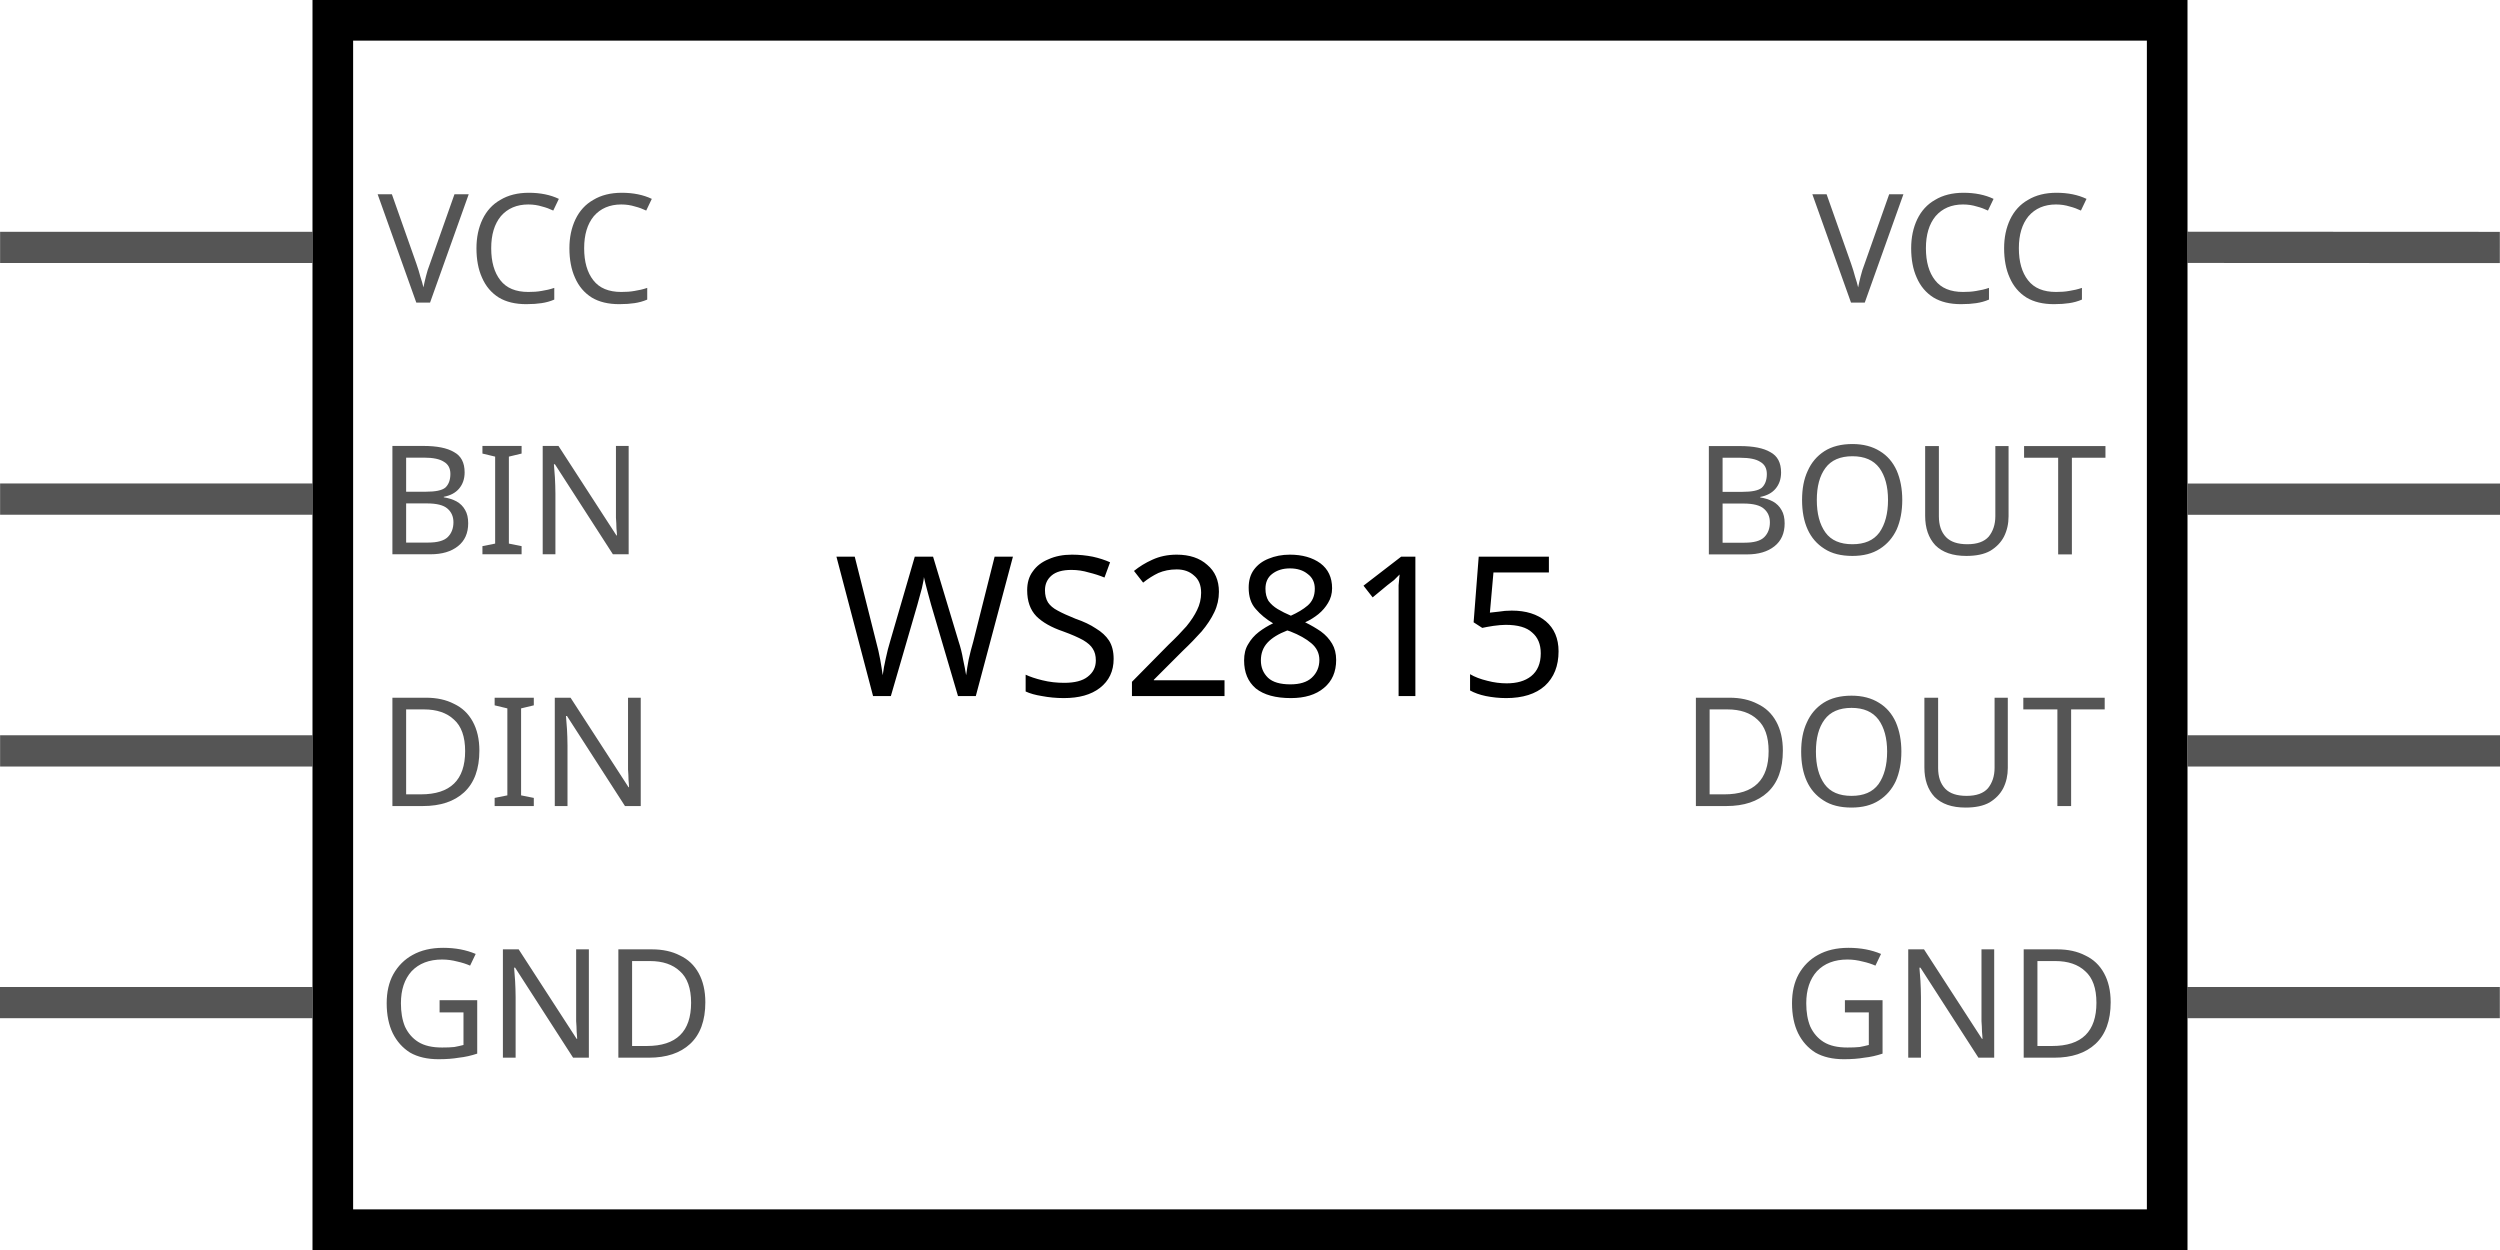
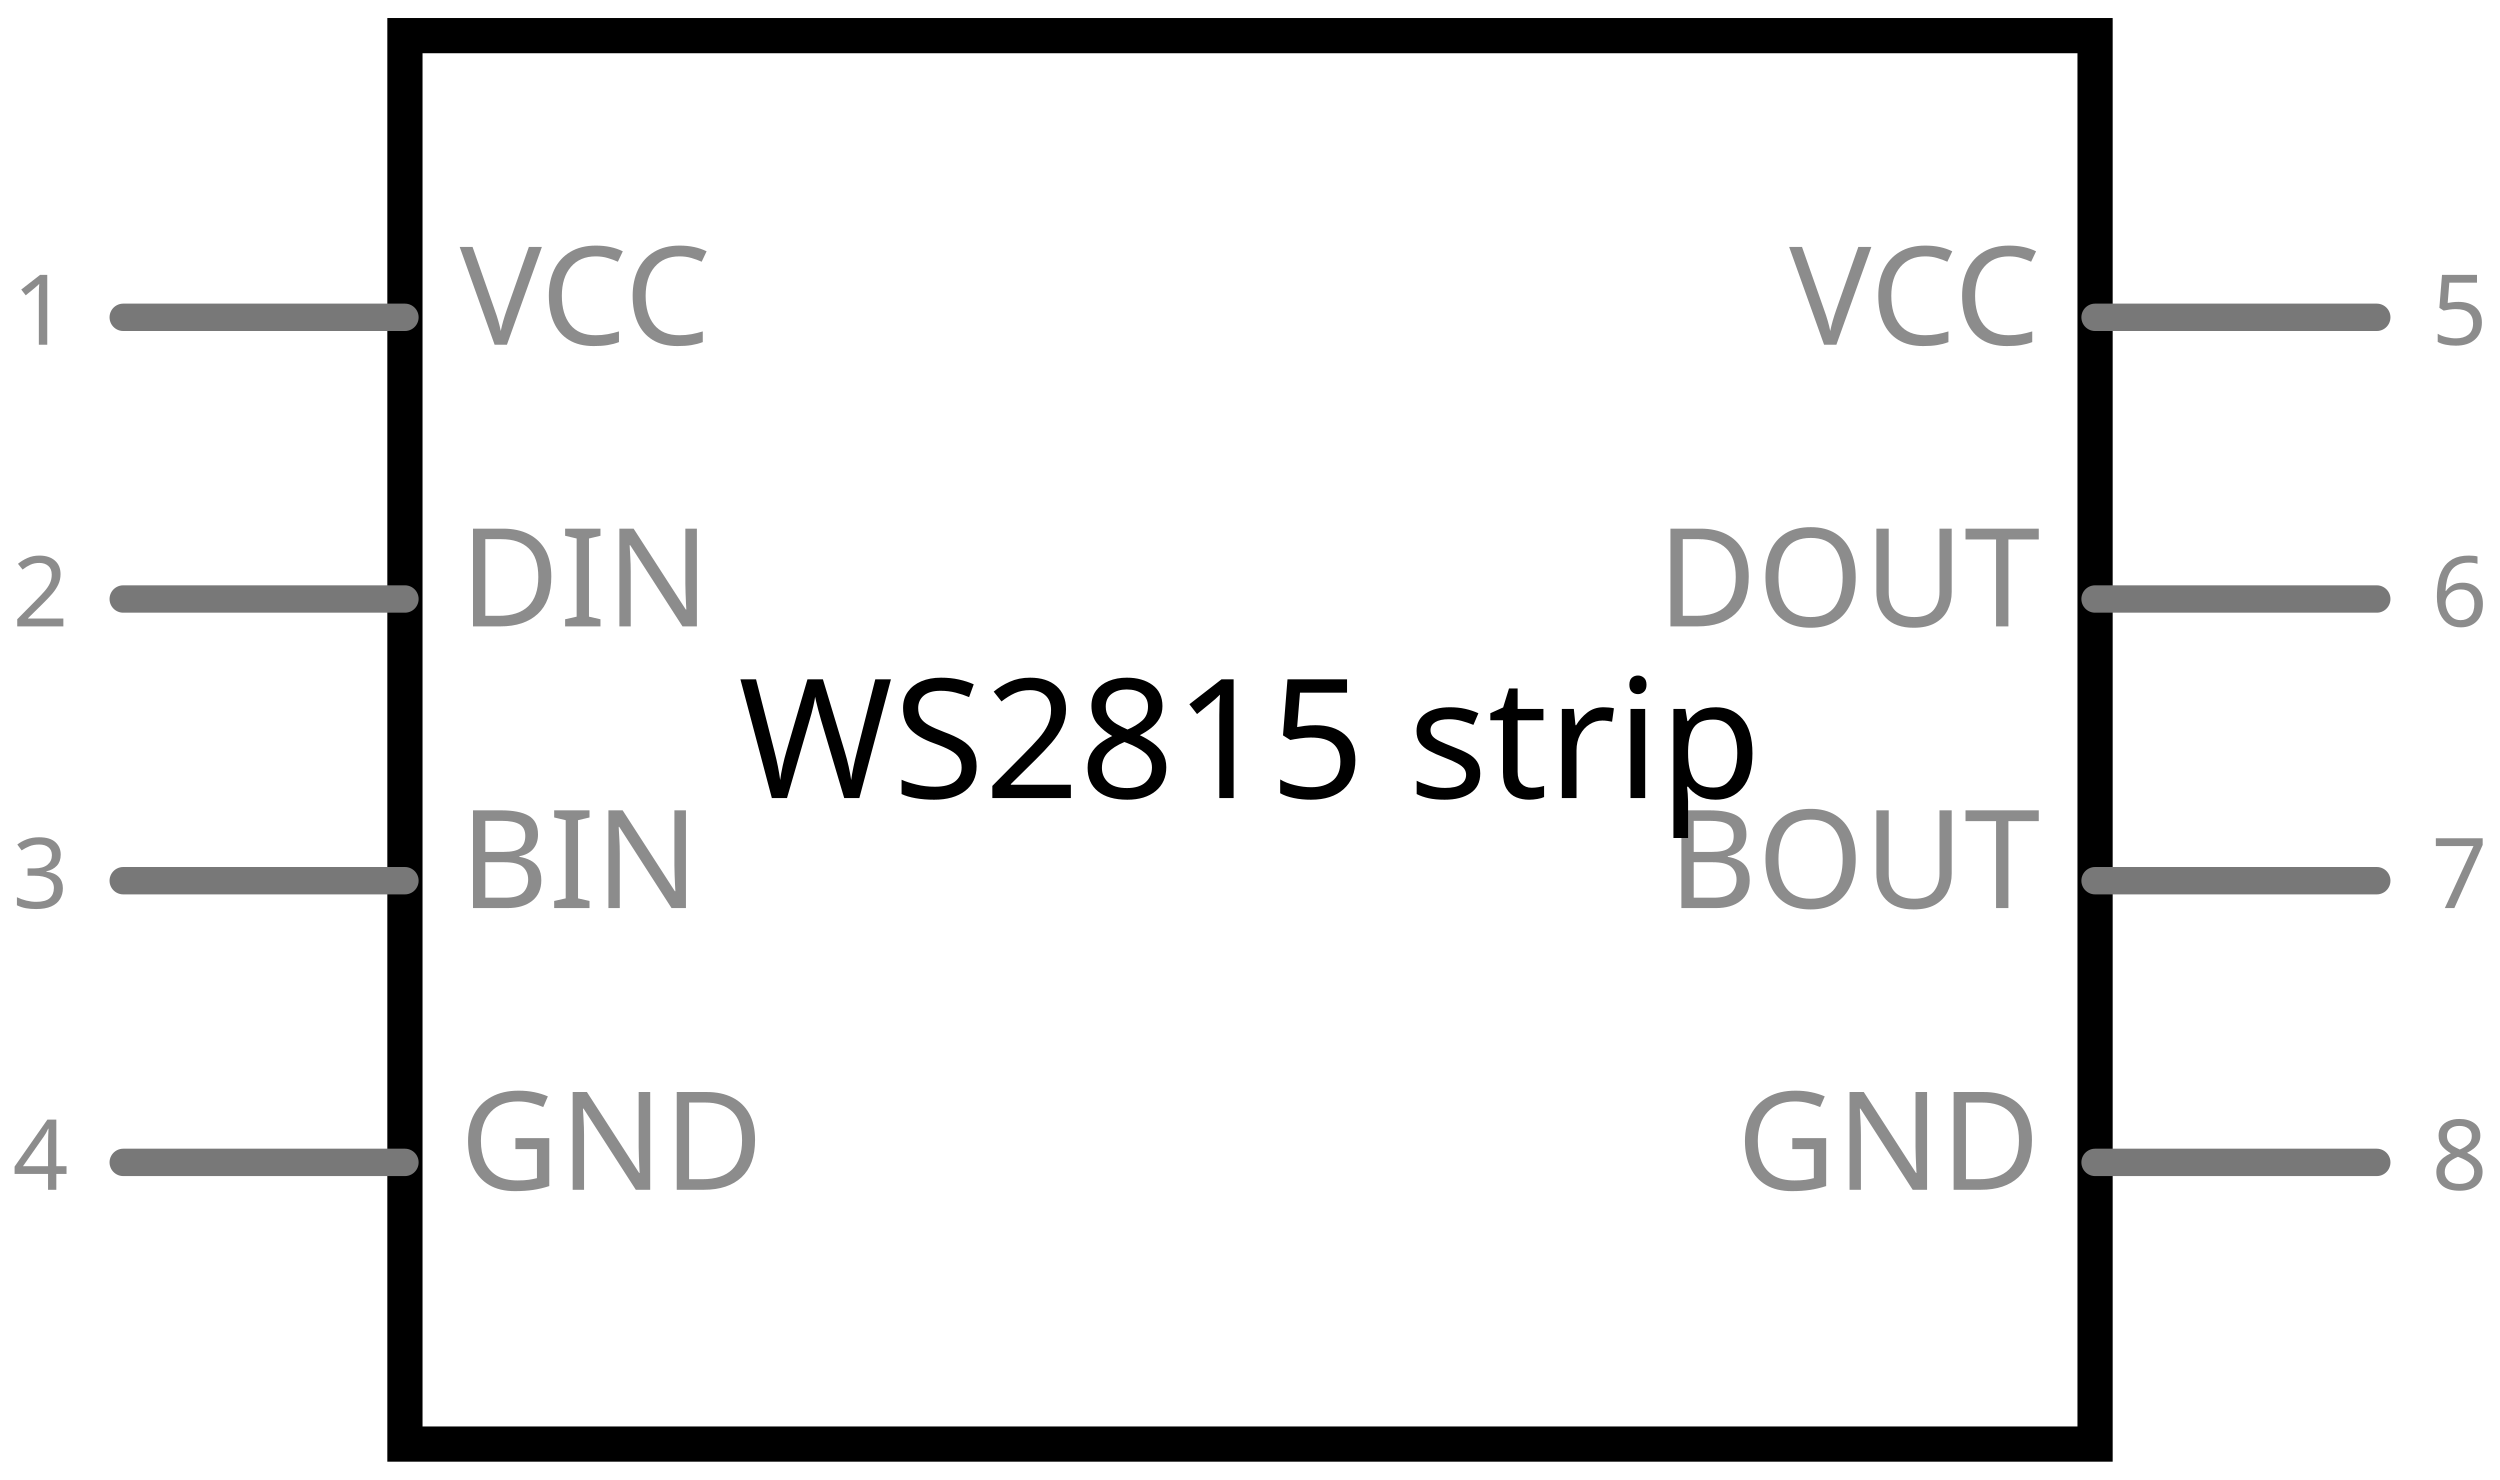
- <svg xmlns="http://www.w3.org/2000/svg" width=".8in" height=".4in" version="1.2" viewBox="0 0 76.8 38.4" xml:space="preserve">
+ <svg xmlns="http://www.w3.org/2000/svg" version="1.1" width="0.887in" height="0.525in" viewBox="0 0 887.5 525">
  <g id="schematic">
-     <line id="connector6pin" x1="67.685" x2="76.32" y1="23.067" y2="23.067" fill="none" stroke="#555" stroke-linecap="square" stroke-linejoin="round" stroke-width=".96" />
-     <rect id="connector6terminal" x="76.79" y="19.199" width=".019" height=".002" fill="none" />
-     <rect x="76.79" y="19.199" width=".019" height=".002" fill="none" />
-     <line id="connector5pin" x1="67.68" x2="76.315" y1="7.598" y2="7.602" fill="none" stroke="#555" stroke-linecap="square" stroke-linejoin="round" stroke-width=".96" />
-     <rect id="connector5terminal" x="76.785" y="9.599" width=".019" height=".002" fill="none" />
-     <rect x="76.785" y="9.599" width=".019" height=".002" fill="none" />
-     <line id="connector8pin" x1="67.68" x2="76.315" y1="30.8" y2="30.8" fill="none" stroke="#555" stroke-linecap="square" stroke-linejoin="round" stroke-width=".96" />
-     <rect id="connector8terminal" x="76.785" y="28.799" width=".019" height=".002" fill="none" />
-     <rect x="76.785" y="28.799" width=".019" height=".002" fill="none" />
-     <line id="connector2pin" x1=".483" x2="9.12" y1="23.067" y2="23.067" fill="none" stroke="#555" stroke-linecap="square" stroke-linejoin="round" stroke-width=".96" />
-     <rect id="connector2terminal" x="-.007" y="19.199" width=".019" height=".002" fill="none" />
-     <line id="connector1pin" x1=".483" x2="9.12" y1="7.6" y2="7.6" fill="none" stroke="#555" stroke-linecap="square" stroke-linejoin="round" stroke-width=".96" />
-     <rect id="connector1terminal" x="-.007" y="9.599" width=".019" height=".002" fill="none" />
-     <line id="connector4pin" x1=".48" x2="9.117" y1="30.8" y2="30.8" fill="none" stroke="#555" stroke-linecap="square" stroke-linejoin="round" stroke-width=".96" />
-     <rect id="connector4terminal" x="-.01" y="28.799" width=".019" height=".002" fill="none" />
-     <rect x="-.007" y="9.599" width=".019" height=".002" fill="none" />
-     <text x="11.597" y="32.494" fill="#555555" font-family="Noto Sans" font-size="4.667">GND</text>
-     <text x="11.6" y="24.763" fill="#555555" font-family="Noto Sans" font-size="4.667">DIN</text>
-     <text x="54.768" y="32.494" fill="#555555" font-family="Noto Sans" font-size="4.667">GND</text>
-     <line id="connector7pin" x1="67.685" x2="76.32" y1="15.335" y2="15.335" fill="none" stroke="#555" stroke-linecap="square" stroke-linejoin="round" stroke-width=".96" />
-     <line id="connector3pin" x1=".483" x2="9.12" y1="15.333" y2="15.333" fill="none" stroke="#555" stroke-linecap="square" stroke-linejoin="round" stroke-width=".96" />
-     <text x="11.6" y="17.03" fill="#555555" font-family="Noto Sans" font-size="4.667">BIN</text>
-     <text x="52.042" y="17.031" fill="#555555" font-family="Noto Sans" font-size="4.667">BOUT</text>
-     <text x="51.645" y="24.764" fill="#555555" font-family="Noto Sans" font-size="4.667">DOUT</text>
-     <text x="25.619" y="21.381" font-family="Noto Sans" font-size="6">WS2815 </text>
-     <rect x="10.224" y=".624" width="56.352" height="37.152" fill="none" stroke="#000" stroke-width="1.248" />
-     <text x="11.6" y="9.296" fill="#555555" font-family="Noto Sans" font-size="4.667">VCC</text>
-     <text x="55.675" y="9.296" fill="#555555" font-family="Noto Sans" font-size="4.667">VCC</text>
+     <rect x="143.75" y="12.5" width="600" height="500" fill="none" stroke="#000000" stroke-width="12.5" />
+     <line id="connector1pin" x1="43.75" y1="112.5" x2="143.75" y2="112.5" stroke="#787878" stroke-width="9.722" stroke-linecap="round" />
+     <text x="24.305" y="122.222" font-family="Noto Sans" font-size="34.722" fill="#8c8c8c" text-anchor="end">1</text>
+     <text x="163.194" y="122.222" font-family="Noto Sans" font-size="48.611" fill="#8c8c8c" text-anchor="start">VCC</text>
+     <line id="connector2pin" x1="43.75" y1="212.5" x2="143.75" y2="212.5" stroke="#787878" stroke-width="9.722" stroke-linecap="round" />
+     <text x="24.305" y="222.222" font-family="Noto Sans" font-size="34.722" fill="#8c8c8c" text-anchor="end">2</text>
+     <text x="163.194" y="222.222" font-family="Noto Sans" font-size="48.611" fill="#8c8c8c" text-anchor="start">DIN</text>
+     <line id="connector3pin" x1="43.75" y1="312.5" x2="143.75" y2="312.5" stroke="#787878" stroke-width="9.722" stroke-linecap="round" />
+     <text x="24.305" y="322.222" font-family="Noto Sans" font-size="34.722" fill="#8c8c8c" text-anchor="end">3</text>
+     <text x="163.194" y="322.222" font-family="Noto Sans" font-size="48.611" fill="#8c8c8c" text-anchor="start">BIN</text>
+     <line id="connector4pin" x1="43.75" y1="412.5" x2="143.75" y2="412.5" stroke="#787878" stroke-width="9.722" stroke-linecap="round" />
+     <text x="24.305" y="422.222" font-family="Noto Sans" font-size="34.722" fill="#8c8c8c" text-anchor="end">4</text>
+     <text x="163.194" y="422.222" font-family="Noto Sans" font-size="48.611" fill="#8c8c8c" text-anchor="start">GND</text>
+     <line id="connector5pin" x1="743.75" y1="112.5" x2="843.75" y2="112.5" stroke="#787878" stroke-width="9.722" stroke-linecap="round" />
+     <text x="863.194" y="122.222" font-family="Noto Sans" font-size="34.722" fill="#8c8c8c" text-anchor="start">5</text>
+     <text x="724.306" y="122.222" font-family="Noto Sans" font-size="48.611" fill="#8c8c8c" text-anchor="end">VCC</text>
+     <line id="connector6pin" x1="743.75" y1="212.5" x2="843.75" y2="212.5" stroke="#787878" stroke-width="9.722" stroke-linecap="round" />
+     <text x="863.194" y="222.222" font-family="Noto Sans" font-size="34.722" fill="#8c8c8c" text-anchor="start">6</text>
+     <text x="724.306" y="222.222" font-family="Noto Sans" font-size="48.611" fill="#8c8c8c" text-anchor="end">DOUT</text>
+     <line id="connector7pin" x1="743.75" y1="312.5" x2="843.75" y2="312.5" stroke="#787878" stroke-width="9.722" stroke-linecap="round" />
+     <text x="863.194" y="322.222" font-family="Noto Sans" font-size="34.722" fill="#8c8c8c" text-anchor="start">7</text>
+     <text x="724.306" y="322.222" font-family="Noto Sans" font-size="48.611" fill="#8c8c8c" text-anchor="end">BOUT</text>
+     <line id="connector8pin" x1="743.75" y1="412.5" x2="843.75" y2="412.5" stroke="#787878" stroke-width="9.722" stroke-linecap="round" />
+     <text x="863.194" y="422.222" font-family="Noto Sans" font-size="34.722" fill="#8c8c8c" text-anchor="start">8</text>
+     <text x="724.306" y="422.222" font-family="Noto Sans" font-size="48.611" fill="#8c8c8c" text-anchor="end">GND</text>
+     <text x="443.75" y="283.16" font-family="Noto Sans" font-size="59.028" fill="#000000" text-anchor="middle">WS2815 strip</text>
  </g>
</svg>
